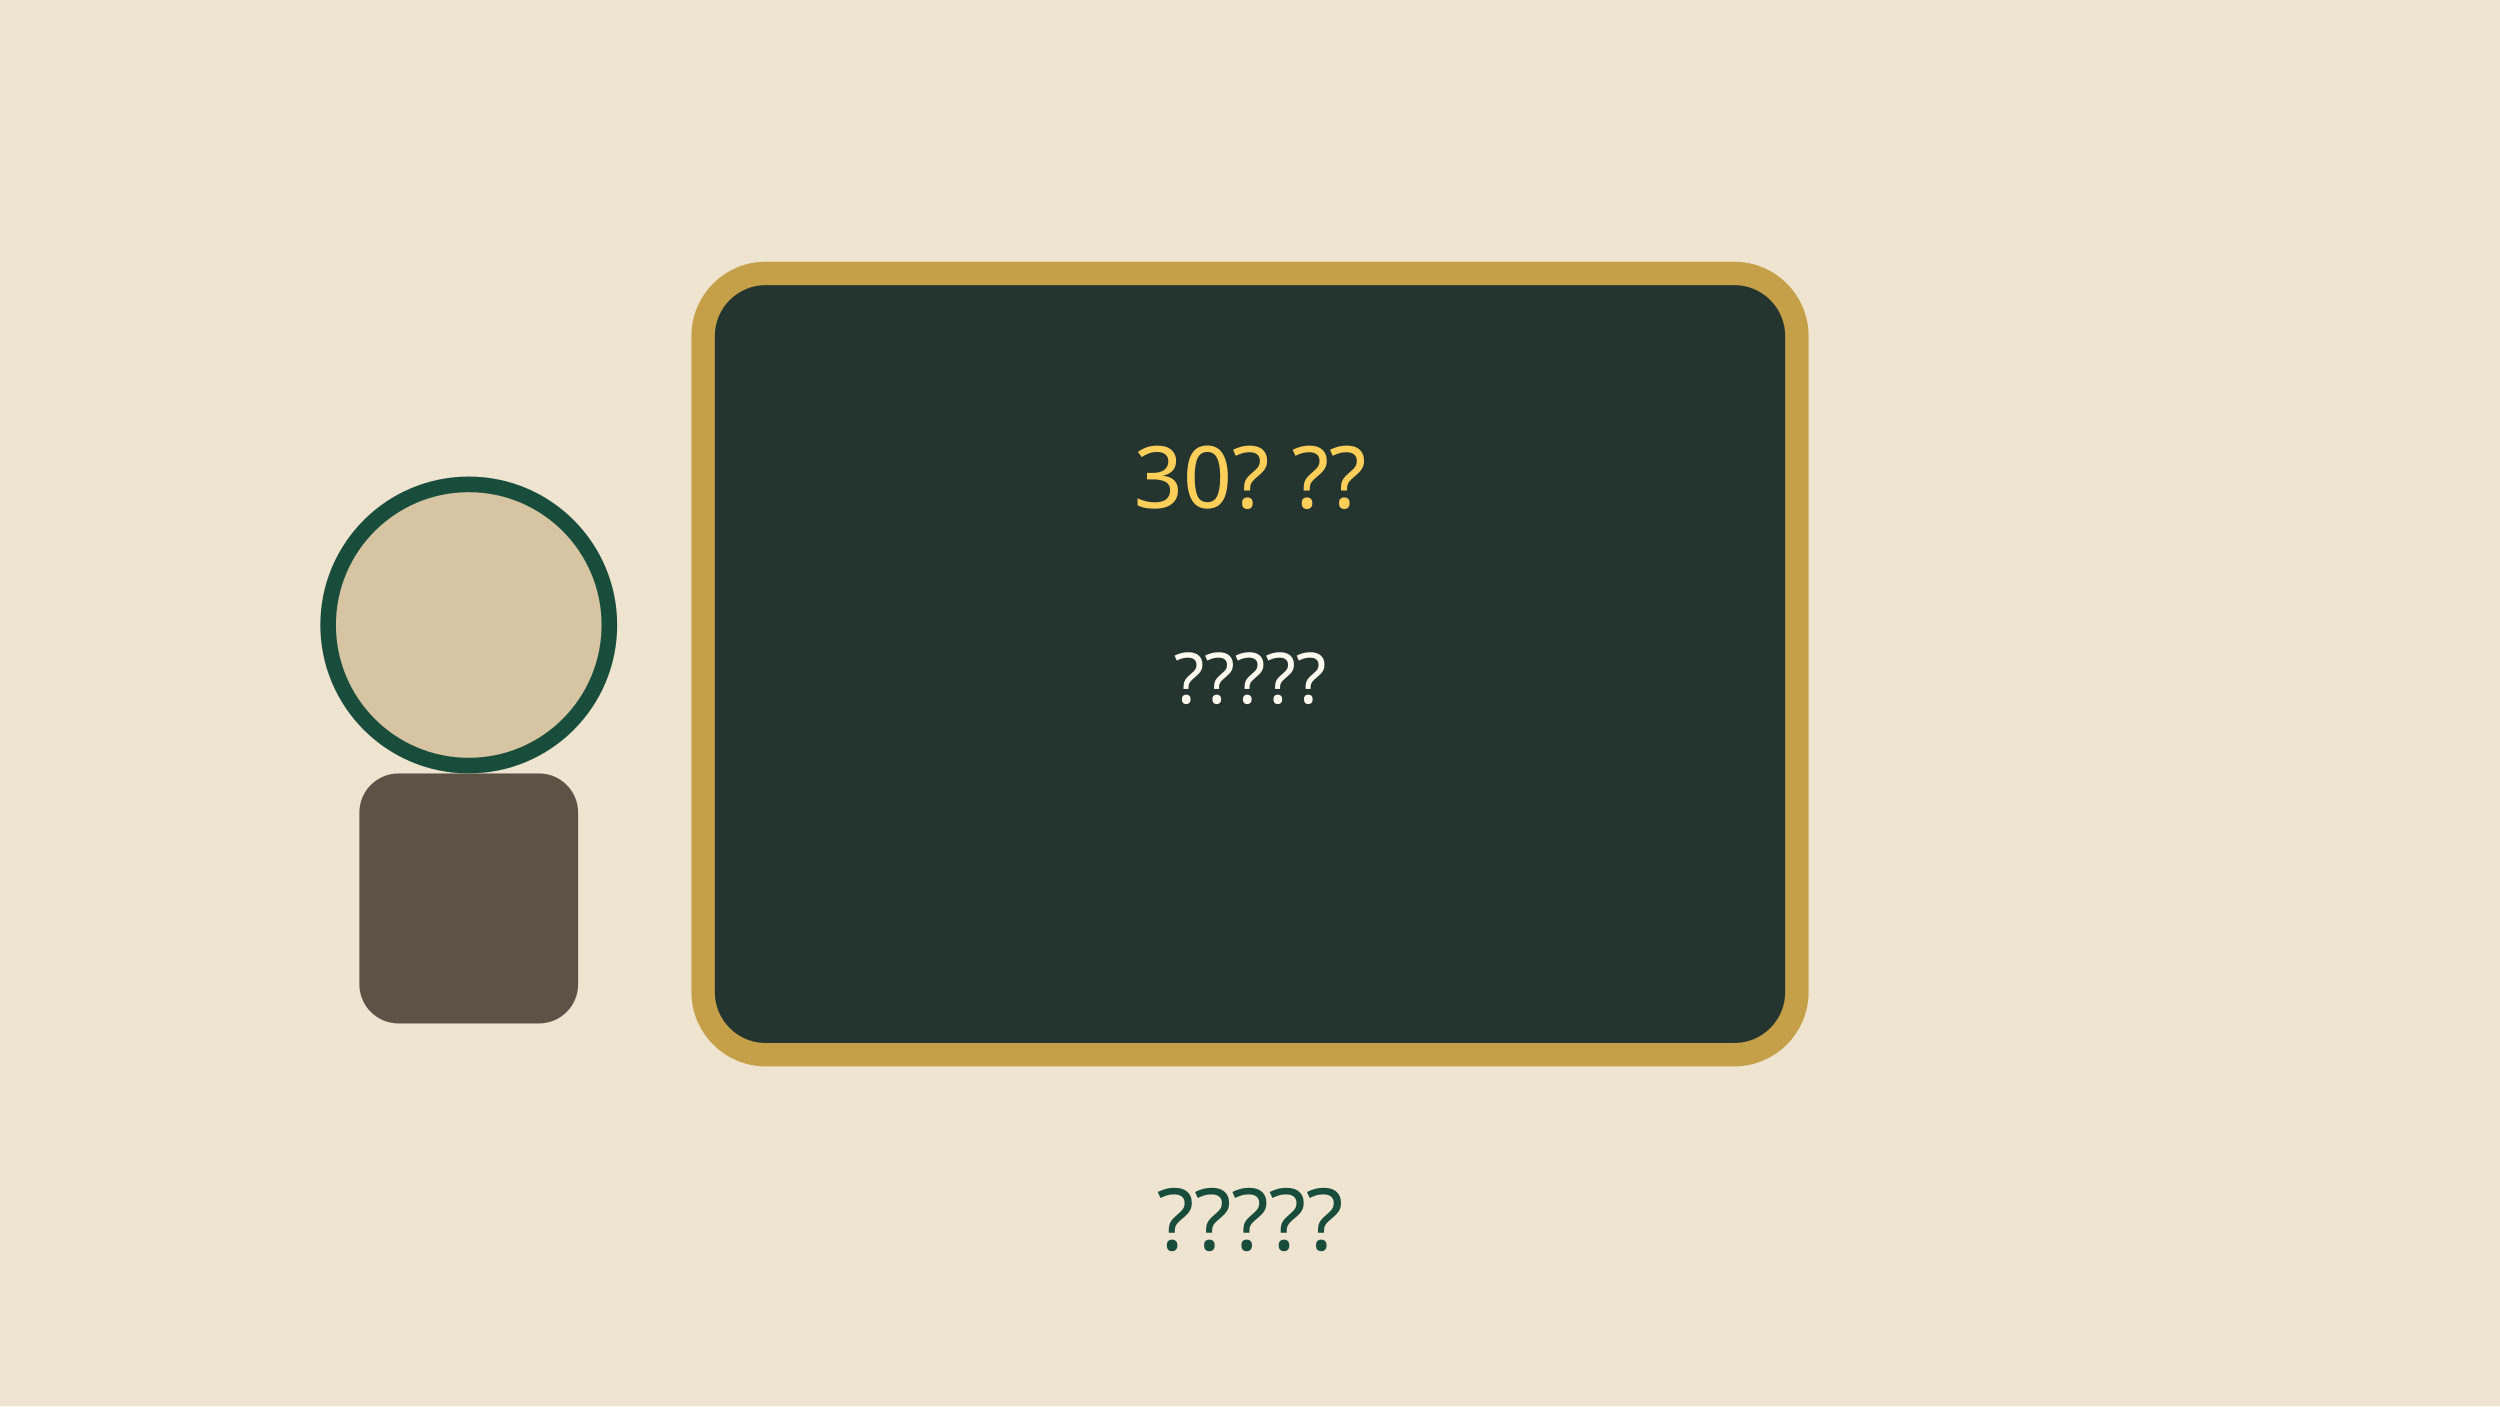
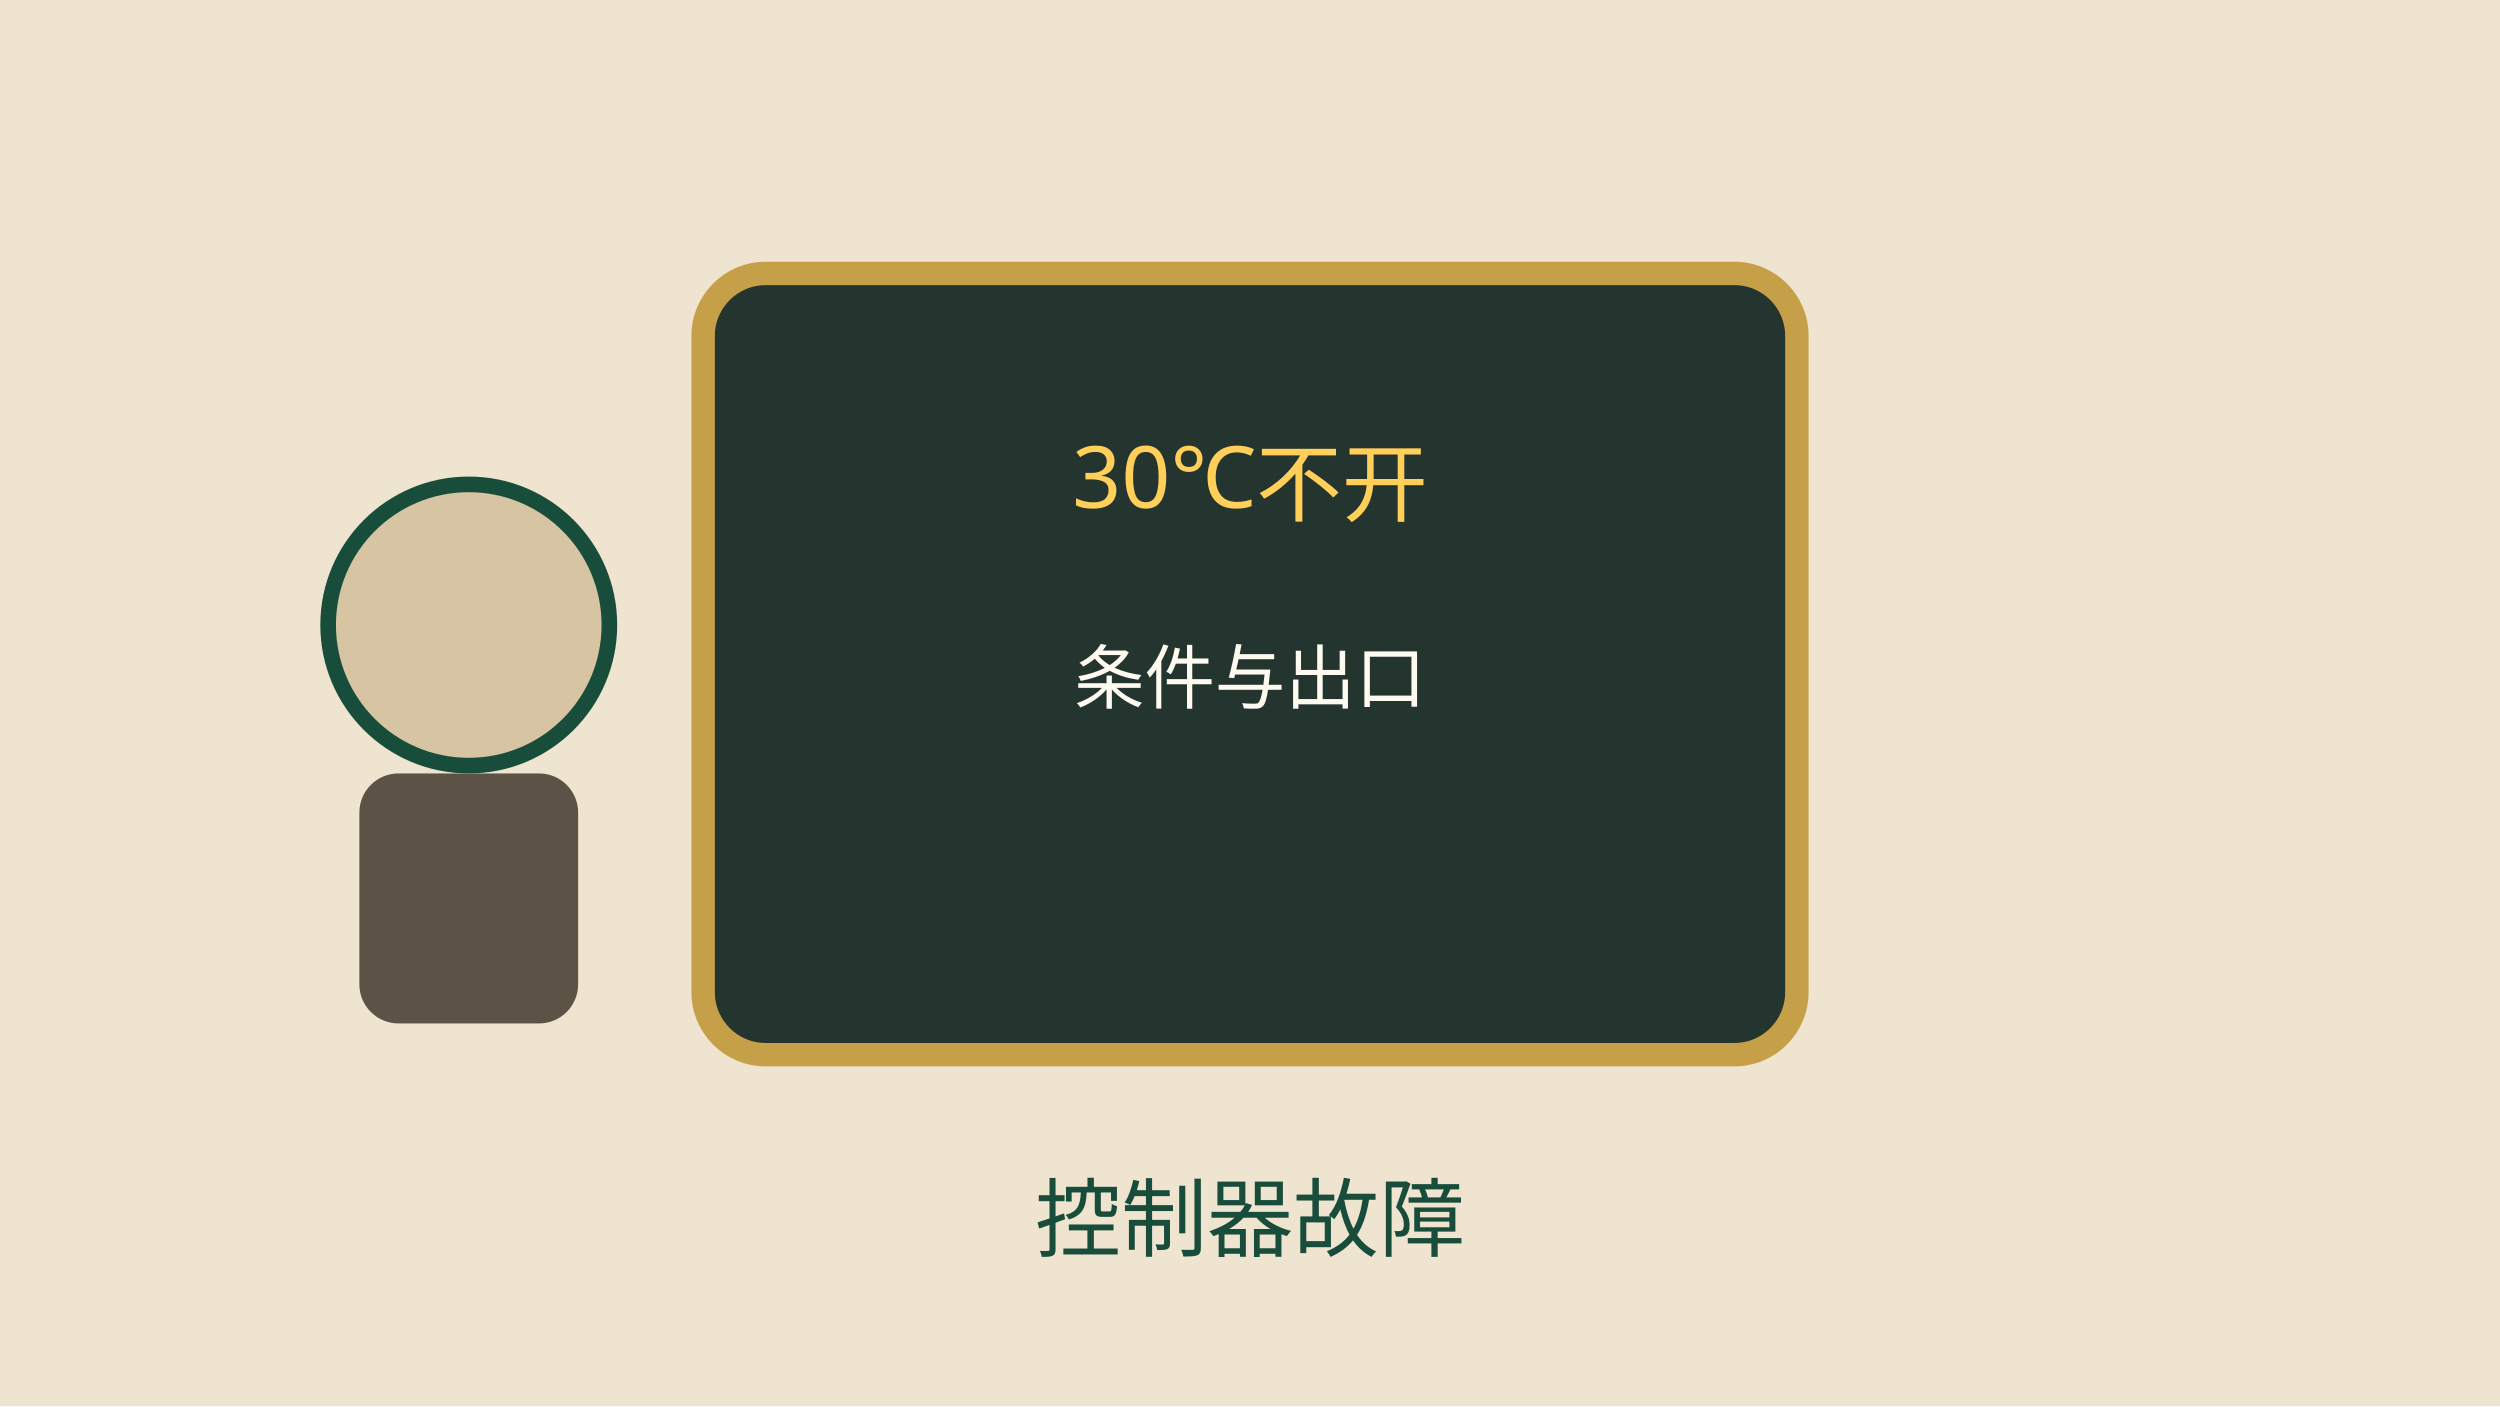
- <svg xmlns="http://www.w3.org/2000/svg" viewBox="0 0 640 360" role="img" aria-label="?????">
+ <svg xmlns="http://www.w3.org/2000/svg" viewBox="0 0 640 360" role="img" aria-label="控制器故障">
  <rect width="640" height="360" fill="#efe4cf" />
  <rect x="180" y="70" width="280" height="200" rx="16" fill="#24342f" stroke="#c5a048" stroke-width="6" />
-   <text x="320" y="130" text-anchor="middle" font-size="22" font-family="sans-serif" fill="#ffcf5a">30? ??</text>
-   <text x="320" y="180" text-anchor="middle" font-size="18" font-family="sans-serif" fill="#fffaf0">?????</text>
+   <text x="320" y="130" text-anchor="middle" font-size="22" font-family="WenQuanYi Micro Hei, PingFang SC, Microsoft YaHei, sans-serif" fill="#ffcf5a">30℃不开</text>
+   <text x="320" y="180" text-anchor="middle" font-size="18" font-family="WenQuanYi Micro Hei, PingFang SC, Microsoft YaHei, sans-serif" fill="#fffaf0">条件与出口</text>
  <circle cx="120" cy="160" r="36" fill="#d7c4a2" stroke="#184c3b" stroke-width="4" />
  <rect x="92" y="198" width="56" height="64" rx="10" fill="#5c5346" />
-   <text x="320" y="320" text-anchor="middle" font-size="22" font-family="sans-serif" fill="#184c3b">?????</text>
+   <text x="320" y="320" text-anchor="middle" font-size="22" font-family="WenQuanYi Micro Hei, PingFang SC, Microsoft YaHei, sans-serif" fill="#184c3b">控制器故障</text>
</svg>
